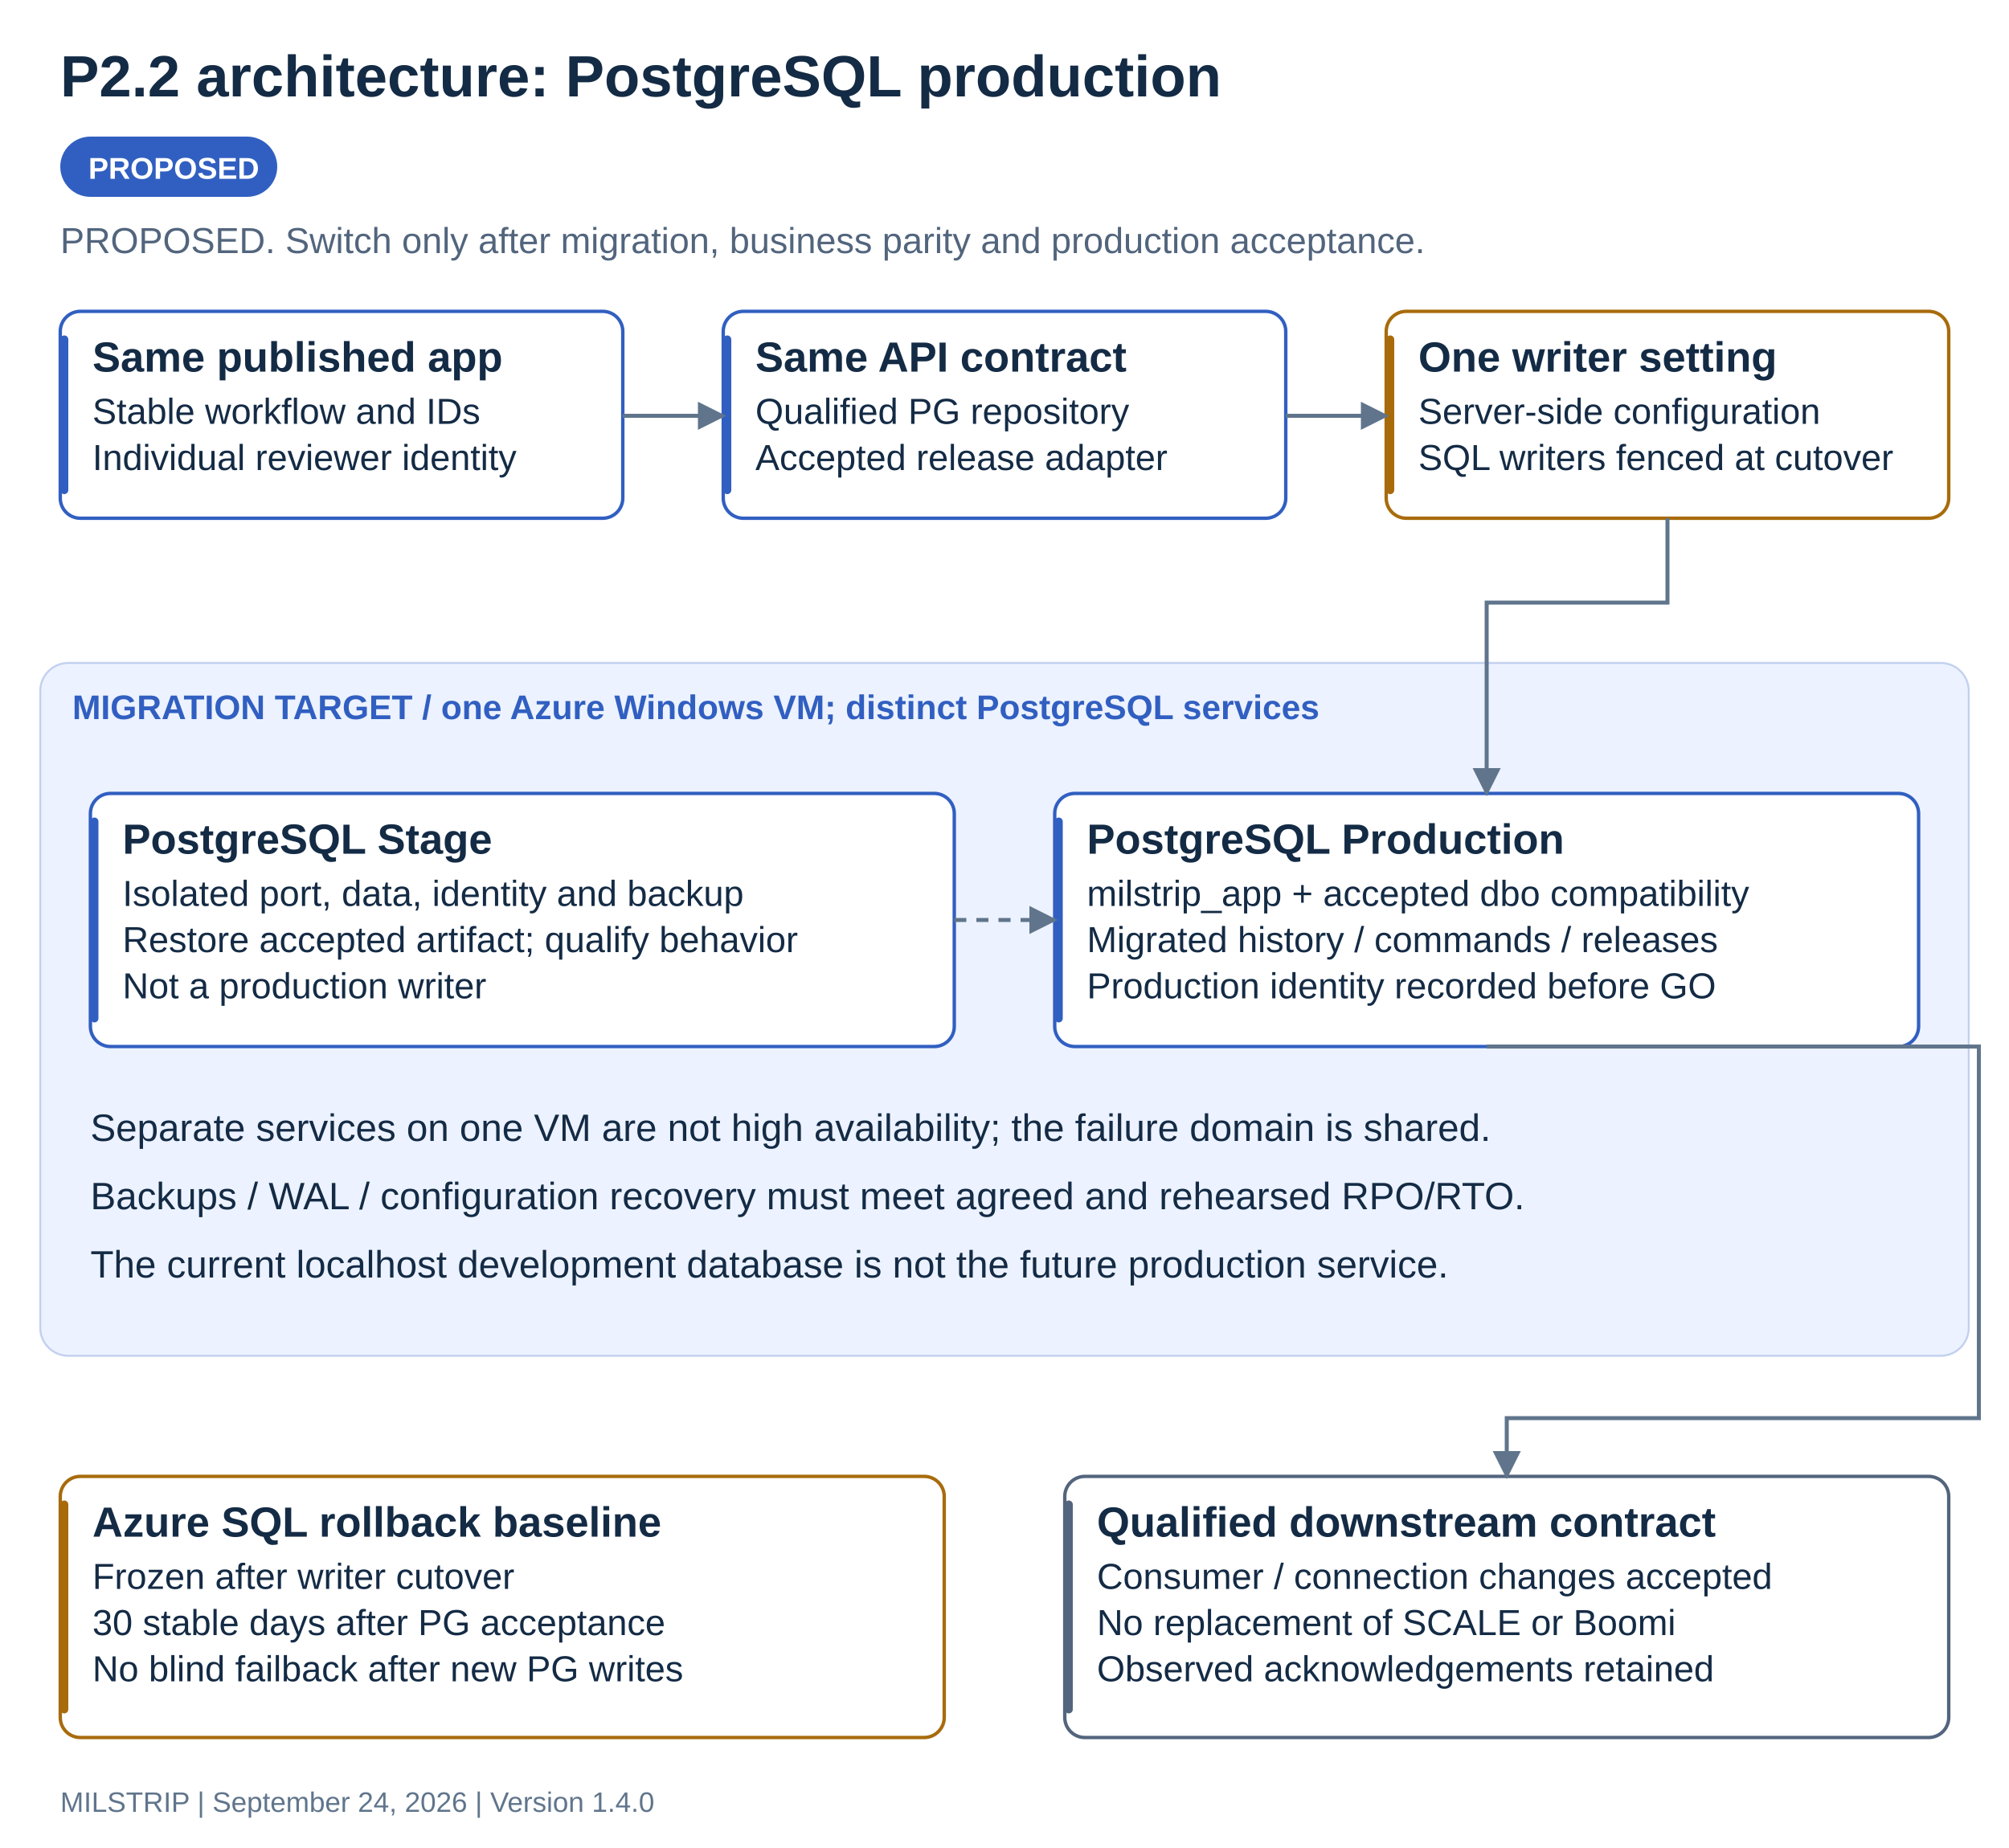
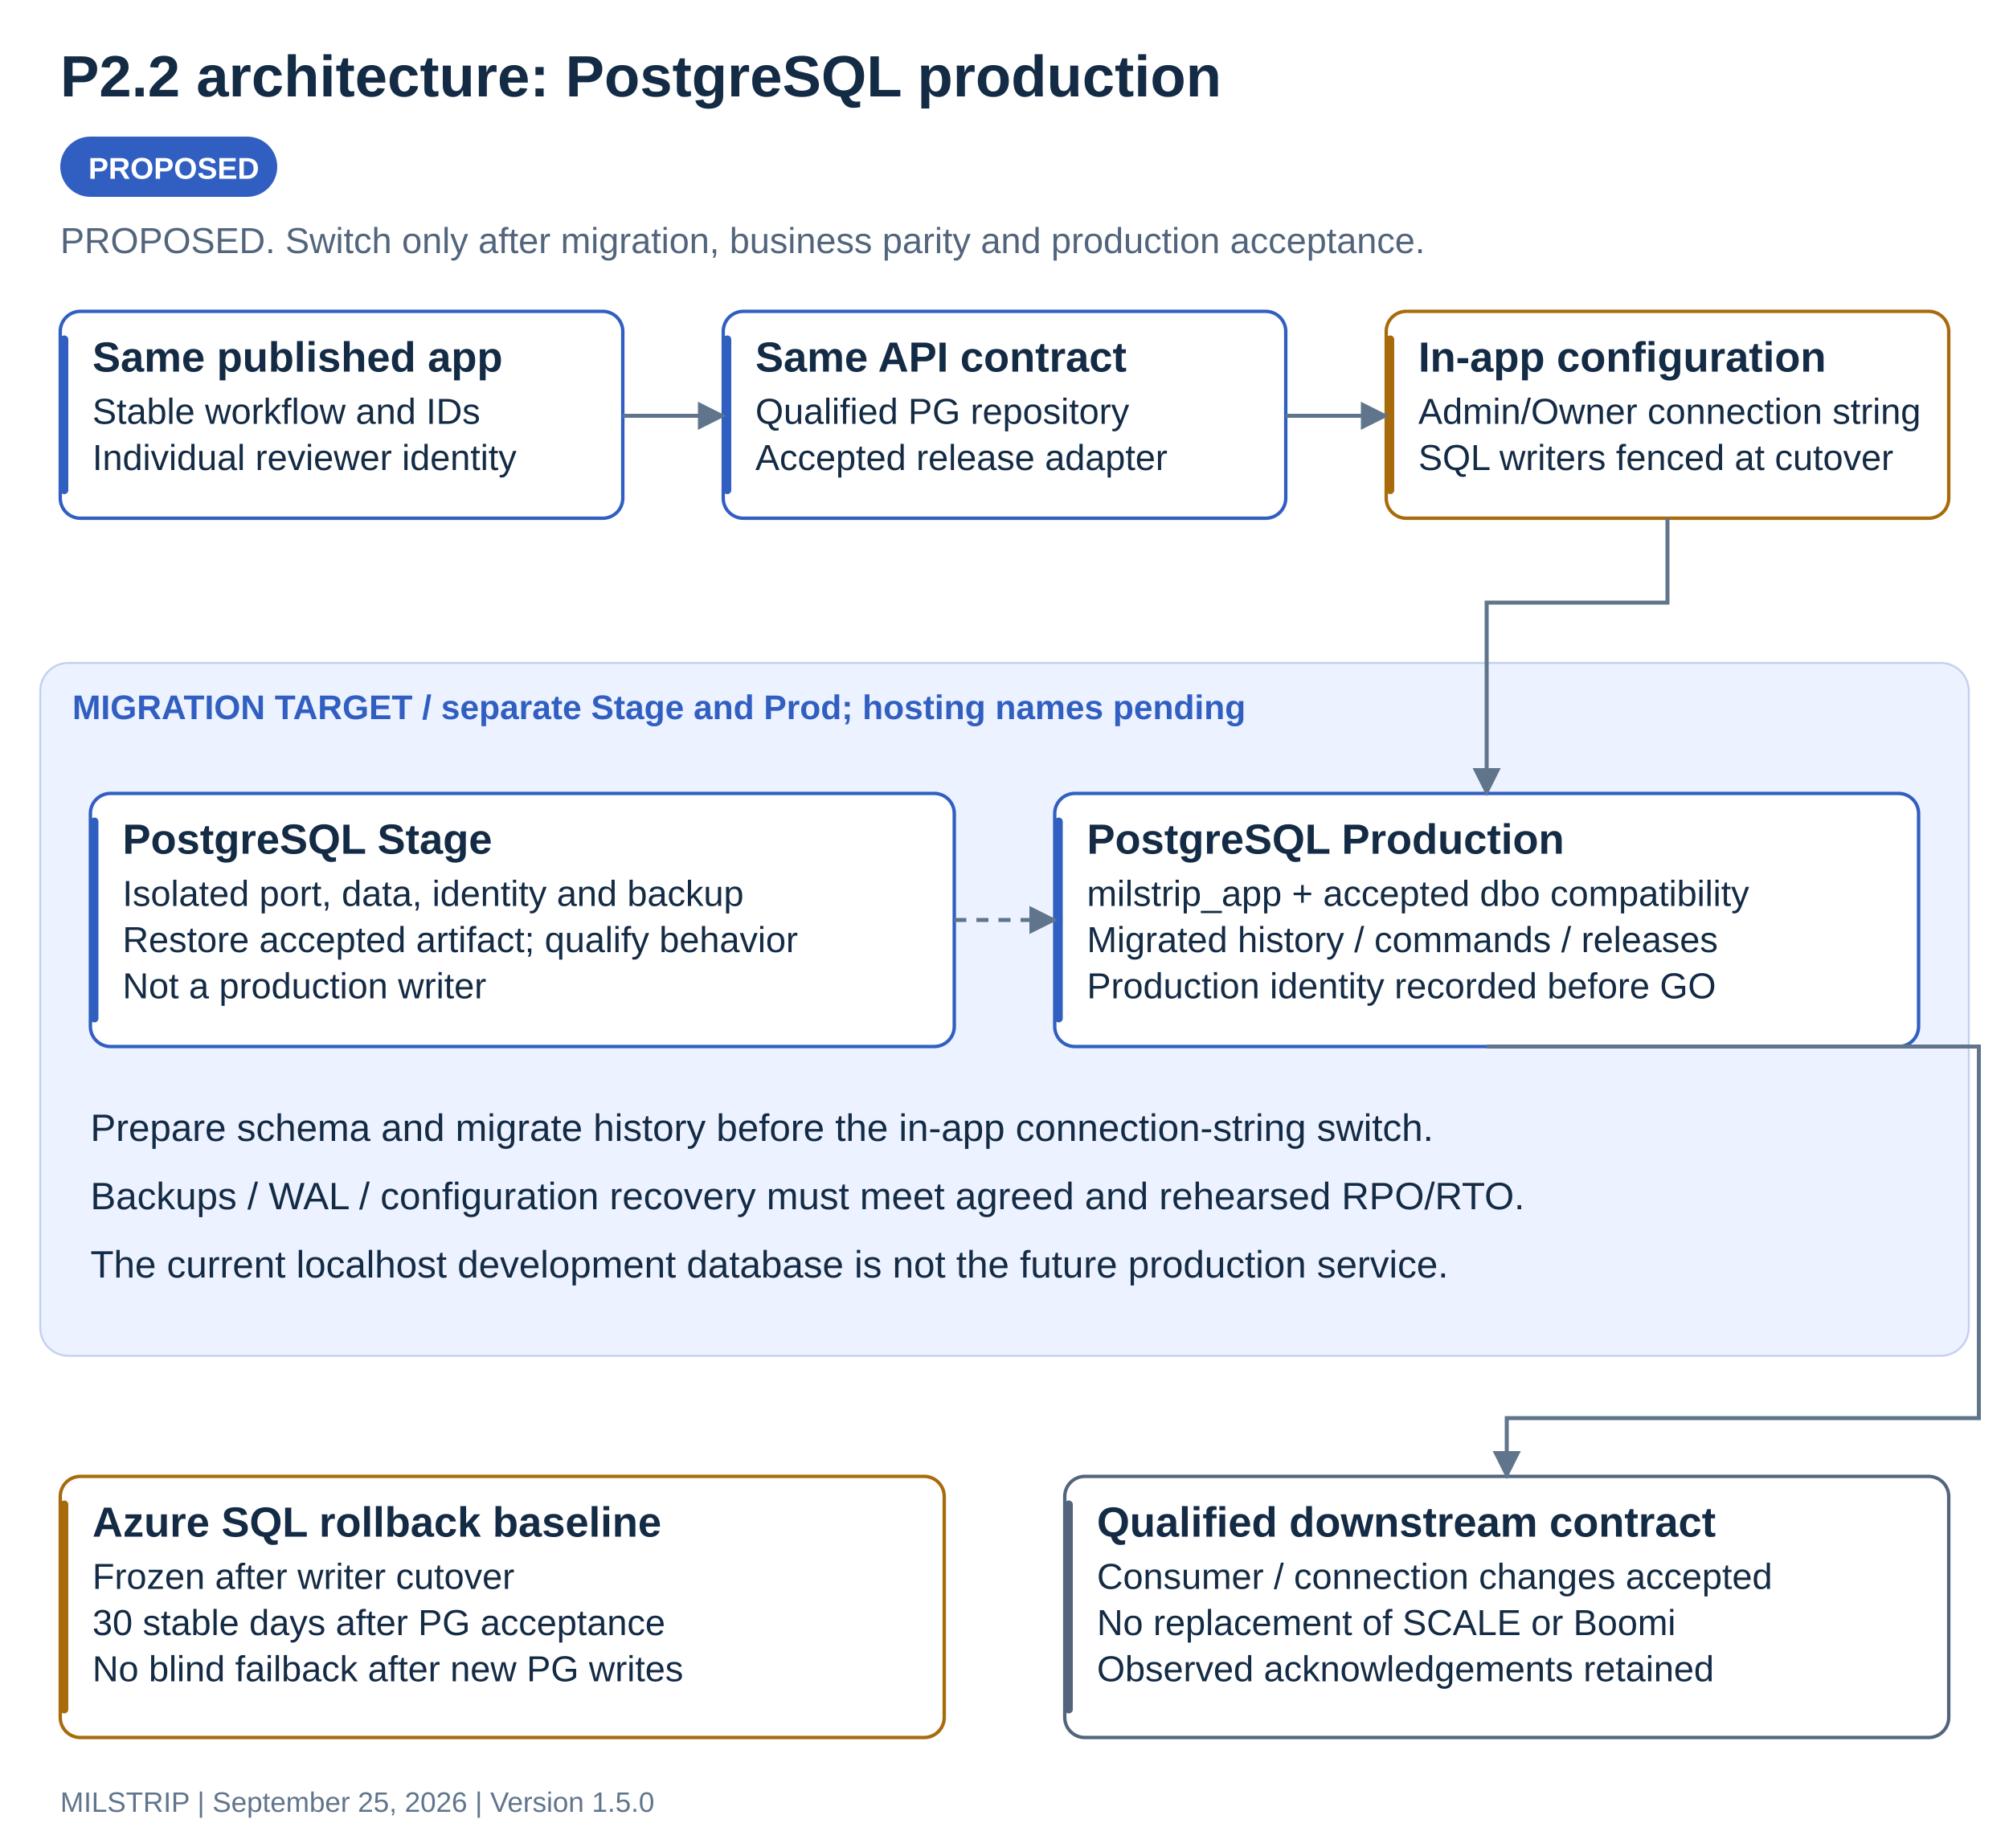
<svg xmlns="http://www.w3.org/2000/svg" width="1000" height="920" viewBox="0 0 1000 920" role="img" aria-labelledby="title desc">
  <defs>
    <marker id="arrow" viewBox="0 0 10 10" refX="9" refY="5" markerWidth="7" markerHeight="7" orient="auto-start-reverse">
      <path d="M 0 0 L 10 5 L 0 10 z" fill="#60758c" />
    </marker>
  </defs>
  <rect width="1000" height="920" fill="#ffffff" />
  <g font-family="Segoe UI, Arial, sans-serif">
    <text x="30" y="48" font-size="29" font-weight="700" fill="#142b45" text-anchor="start">P2.2 architecture: PostgreSQL production</text>
    <rect x="30" y="68" width="108" height="30" rx="15" fill="#315fc1" />
    <text x="44" y="89" font-size="15" font-weight="700" fill="#ffffff" text-anchor="start">PROPOSED</text>
    <text x="30" y="126" font-size="18" font-weight="400" fill="#52657d" text-anchor="start">PROPOSED. Switch only after migration, business parity and production acceptance.</text>
    <g data-node="app">
      <rect x="30" y="155" width="280" height="103" rx="10" fill="#ffffff" stroke="#315fc1" stroke-width="1.7" />
      <rect x="30" y="167" width="4" height="79" rx="2" fill="#315fc1" />
      <text x="46" y="185" font-size="21" font-weight="700" fill="#142b45" text-anchor="start">Same published app</text>
      <text x="46" y="211" font-size="18" font-weight="400" fill="#142b45" text-anchor="start">Stable workflow and IDs</text>
      <text x="46" y="234" font-size="18" font-weight="400" fill="#142b45" text-anchor="start">Individual reviewer identity</text>
    </g>
    <g data-node="api">
      <rect x="360" y="155" width="280" height="103" rx="10" fill="#ffffff" stroke="#315fc1" stroke-width="1.7" />
      <rect x="360" y="167" width="4" height="79" rx="2" fill="#315fc1" />
      <text x="376" y="185" font-size="21" font-weight="700" fill="#142b45" text-anchor="start">Same API contract</text>
      <text x="376" y="211" font-size="18" font-weight="400" fill="#142b45" text-anchor="start">Qualified PG repository</text>
      <text x="376" y="234" font-size="18" font-weight="400" fill="#142b45" text-anchor="start">Accepted release adapter</text>
    </g>
    <g data-node="config">
      <rect x="690" y="155" width="280" height="103" rx="10" fill="#ffffff" stroke="#a86b0c" stroke-width="1.7" />
      <rect x="690" y="167" width="4" height="79" rx="2" fill="#a86b0c" />
-       <text x="706" y="185" font-size="21" font-weight="700" fill="#142b45" text-anchor="start">One writer setting</text>
-       <text x="706" y="211" font-size="18" font-weight="400" fill="#142b45" text-anchor="start">Server-side configuration</text>
+       <text x="706" y="185" font-size="21" font-weight="700" fill="#142b45" text-anchor="start">In-app configuration</text>
+       <text x="706" y="211" font-size="18" font-weight="400" fill="#142b45" text-anchor="start">Admin/Owner connection string</text>
      <text x="706" y="234" font-size="18" font-weight="400" fill="#142b45" text-anchor="start">SQL writers fenced at cutover</text>
    </g>
    <polyline points="310,207 360,207" fill="none" stroke="#60758c" stroke-width="2" marker-end="url(#arrow)" />
    <polyline points="640,207 690,207" fill="none" stroke="#60758c" stroke-width="2" marker-end="url(#arrow)" />
    <rect x="20" y="330" width="960" height="345" rx="14" fill="#ecf2ff" stroke="#315fc1" stroke-opacity=".25" />
-     <text x="36" y="358" font-size="17" font-weight="700" fill="#315fc1" text-anchor="start">MIGRATION TARGET  /  one Azure Windows VM; distinct PostgreSQL services</text>
+     <text x="36" y="358" font-size="17" font-weight="700" fill="#315fc1" text-anchor="start">MIGRATION TARGET  /  separate Stage and Prod; hosting names pending</text>
    <g data-node="stage">
      <rect x="45" y="395" width="430" height="126" rx="10" fill="#ffffff" stroke="#315fc1" stroke-width="1.7" />
      <rect x="45" y="407" width="4" height="102" rx="2" fill="#315fc1" />
      <text x="61" y="425" font-size="21" font-weight="700" fill="#142b45" text-anchor="start">PostgreSQL Stage</text>
      <text x="61" y="451" font-size="18" font-weight="400" fill="#142b45" text-anchor="start">Isolated port, data, identity and backup</text>
      <text x="61" y="474" font-size="18" font-weight="400" fill="#142b45" text-anchor="start">Restore accepted artifact; qualify behavior</text>
      <text x="61" y="497" font-size="18" font-weight="400" fill="#142b45" text-anchor="start">Not a production writer</text>
    </g>
    <g data-node="prod">
      <rect x="525" y="395" width="430" height="126" rx="10" fill="#ffffff" stroke="#315fc1" stroke-width="1.7" />
      <rect x="525" y="407" width="4" height="102" rx="2" fill="#315fc1" />
      <text x="541" y="425" font-size="21" font-weight="700" fill="#142b45" text-anchor="start">PostgreSQL Production</text>
      <text x="541" y="451" font-size="18" font-weight="400" fill="#142b45" text-anchor="start">milstrip_app + accepted dbo compatibility</text>
      <text x="541" y="474" font-size="18" font-weight="400" fill="#142b45" text-anchor="start">Migrated history / commands / releases</text>
      <text x="541" y="497" font-size="18" font-weight="400" fill="#142b45" text-anchor="start">Production identity recorded before GO</text>
    </g>
    <polyline points="830,258 830,300 740,300 740,395" fill="none" stroke="#60758c" stroke-width="2" marker-end="url(#arrow)" />
    <polyline points="475,458 525,458" fill="none" stroke="#60758c" stroke-width="2" marker-end="url(#arrow)" stroke-dasharray="6 5" />
-     <text x="45" y="568" font-size="19" font-weight="400" fill="#142b45" text-anchor="start">Separate services on one VM are not high availability; the failure domain is shared.</text>
+     <text x="45" y="568" font-size="19" font-weight="400" fill="#142b45" text-anchor="start">Prepare schema and migrate history before the in-app connection-string switch.</text>
    <text x="45" y="602" font-size="19" font-weight="400" fill="#142b45" text-anchor="start">Backups / WAL / configuration recovery must meet agreed and rehearsed RPO/RTO.</text>
    <text x="45" y="636" font-size="19" font-weight="400" fill="#142b45" text-anchor="start">The current localhost development database is not the future production service.</text>
    <g data-node="sql">
      <rect x="30" y="735" width="440" height="130" rx="10" fill="#ffffff" stroke="#a86b0c" stroke-width="1.7" />
      <rect x="30" y="747" width="4" height="106" rx="2" fill="#a86b0c" />
      <text x="46" y="765" font-size="21" font-weight="700" fill="#142b45" text-anchor="start">Azure SQL rollback baseline</text>
      <text x="46" y="791" font-size="18" font-weight="400" fill="#142b45" text-anchor="start">Frozen after writer cutover</text>
      <text x="46" y="814" font-size="18" font-weight="400" fill="#142b45" text-anchor="start">30 stable days after PG acceptance</text>
      <text x="46" y="837" font-size="18" font-weight="400" fill="#142b45" text-anchor="start">No blind failback after new PG writes</text>
    </g>
    <g data-node="downstream">
      <rect x="530" y="735" width="440" height="130" rx="10" fill="#ffffff" stroke="#53657d" stroke-width="1.7" />
      <rect x="530" y="747" width="4" height="106" rx="2" fill="#53657d" />
      <text x="546" y="765" font-size="21" font-weight="700" fill="#142b45" text-anchor="start">Qualified downstream contract</text>
      <text x="546" y="791" font-size="18" font-weight="400" fill="#142b45" text-anchor="start">Consumer / connection changes accepted</text>
      <text x="546" y="814" font-size="18" font-weight="400" fill="#142b45" text-anchor="start">No replacement of SCALE or Boomi</text>
      <text x="546" y="837" font-size="18" font-weight="400" fill="#142b45" text-anchor="start">Observed acknowledgements retained</text>
    </g>
    <polyline points="740,521 985,521 985,706 750,706 750,735" fill="none" stroke="#60758c" stroke-width="2" marker-end="url(#arrow)" />
-     <text x="30" y="902" font-size="14" font-weight="400" fill="#60758c" text-anchor="start">MILSTRIP  |  September 24, 2026  |  Version 1.4.0</text>
+     <text x="30" y="902" font-size="14" font-weight="400" fill="#60758c" text-anchor="start">MILSTRIP  |  September 25, 2026  |  Version 1.5.0</text>
  </g>
</svg>
